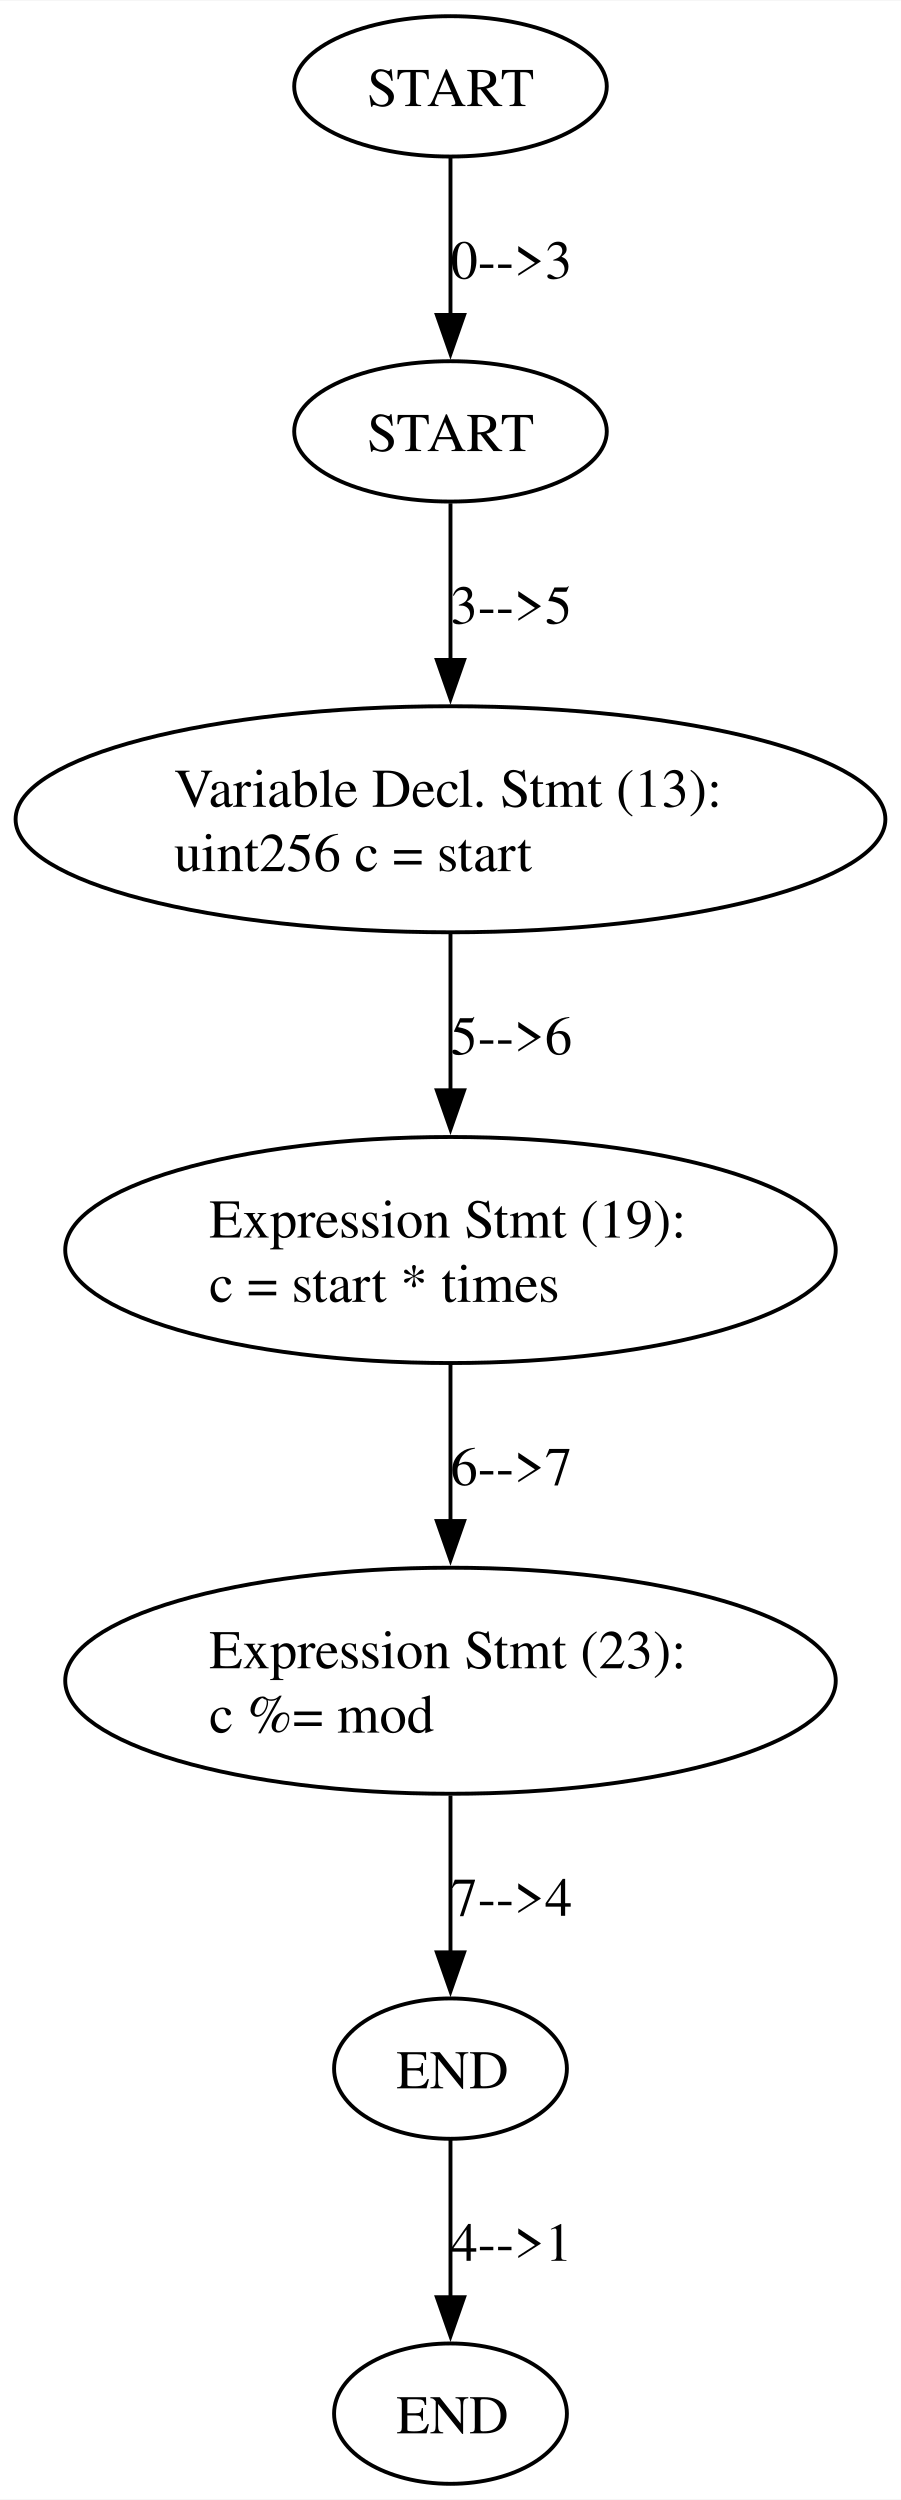
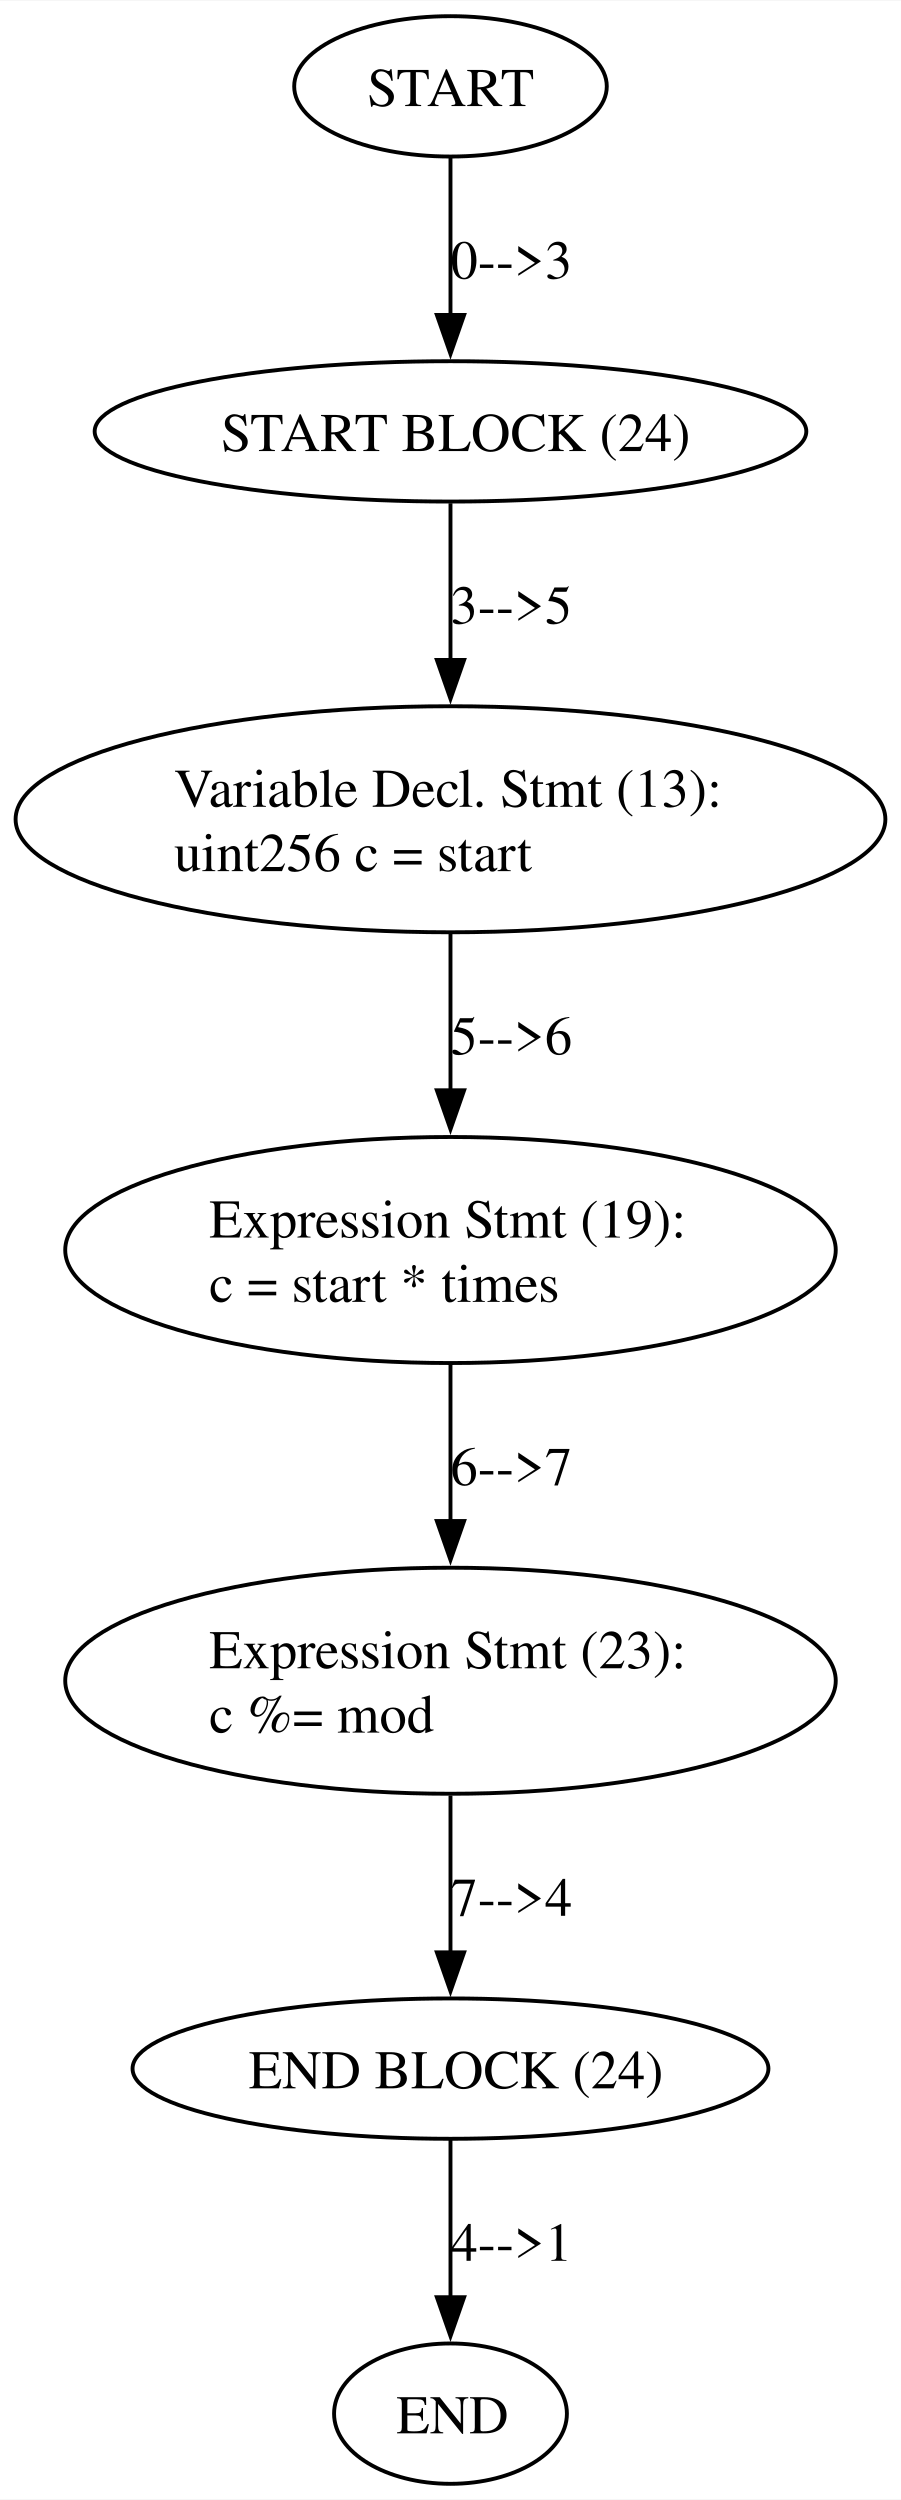
<svg xmlns="http://www.w3.org/2000/svg" width="231pt" height="641pt" viewBox="0.00 0.00 231.09 640.95">
  <g id="graph0" class="graph" transform="scale(1 1) rotate(0) translate(4 636.95)">
    <polygon fill="white" stroke="none" points="-4,4 -4,-636.95 227.09,-636.95 227.09,4 -4,4" />
    <g id="node1" class="node">
-       <ellipse fill="none" stroke="black" cx="111.55" cy="-205.99" rx="98.82" ry="28.99" />
-       <text text-anchor="start" x="49.67" y="-209.19" font-family="Times,serif" font-size="14.00">Expression Stmt (23): </text>
-       <text text-anchor="start" x="49.67" y="-192.69" font-family="Times,serif" font-size="14.00">c %= mod</text>
-     </g>
-     <g id="node6" class="node">
-       <ellipse fill="none" stroke="black" cx="111.55" cy="-106.5" rx="29.86" ry="18" />
-       <text text-anchor="start" x="97.67" y="-101.45" font-family="Times,serif" font-size="14.00">END</text>
-     </g>
-     <g id="edge6" class="edge">
-       <path fill="none" stroke="black" d="M111.55,-176.53C111.55,-163.84 111.55,-148.91 111.55,-136.19" />
-       <polygon fill="black" stroke="black" points="115.05,-136.33 111.55,-126.33 108.05,-136.33 115.05,-136.33" />
-       <text text-anchor="start" x="111.55" y="-145.7" font-family="Times,serif" font-size="14.00"> 7--&gt;4</text>
+       <ellipse fill="none" stroke="black" cx="111.55" cy="-614.95" rx="40.09" ry="18" />
+       <text text-anchor="start" x="90.17" y="-609.9" font-family="Times,serif" font-size="14.00">START</text>
    </g>
    <g id="node2" class="node">
-       <ellipse fill="none" stroke="black" cx="111.55" cy="-526.45" rx="40.09" ry="18" />
-       <text text-anchor="start" x="90.17" y="-521.4" font-family="Times,serif" font-size="14.00">START</text>
+       <ellipse fill="none" stroke="black" cx="111.55" cy="-526.45" rx="91.27" ry="18" />
+       <text text-anchor="start" x="52.67" y="-521.4" font-family="Times,serif" font-size="14.00">START BLOCK (24)</text>
    </g>
-     <g id="node4" class="node">
+     <g id="edge4" class="edge">
+       <path fill="none" stroke="black" d="M111.55,-596.86C111.55,-585.21 111.55,-569.49 111.55,-555.97" />
+       <polygon fill="black" stroke="black" points="115.05,-556.31 111.55,-546.31 108.05,-556.31 115.05,-556.31" />
+       <text text-anchor="start" x="111.55" y="-565.65" font-family="Times,serif" font-size="14.00"> 0--&gt;3</text>
+     </g>
+     <g id="node5" class="node">
      <ellipse fill="none" stroke="black" cx="111.55" cy="-426.96" rx="111.55" ry="28.99" />
      <text text-anchor="start" x="40.67" y="-430.16" font-family="Times,serif" font-size="14.00">Variable Decl. Stmt (13): </text>
      <text text-anchor="start" x="40.67" y="-413.66" font-family="Times,serif" font-size="14.00">uint256 c = start</text>
    </g>
-     <g id="edge4" class="edge">
+     <g id="edge3" class="edge">
      <path fill="none" stroke="black" d="M111.55,-508.02C111.55,-496.81 111.55,-481.77 111.55,-467.75" />
      <polygon fill="black" stroke="black" points="115.05,-467.83 111.55,-457.83 108.05,-467.83 115.05,-467.83" />
      <text text-anchor="start" x="111.55" y="-477.15" font-family="Times,serif" font-size="14.00"> 3--&gt;5</text>
    </g>
    <g id="node3" class="node">
-       <ellipse fill="none" stroke="black" cx="111.55" cy="-18" rx="29.86" ry="18" />
-       <text text-anchor="start" x="97.67" y="-12.95" font-family="Times,serif" font-size="14.00">END</text>
-     </g>
-     <g id="node7" class="node">
      <ellipse fill="none" stroke="black" cx="111.55" cy="-316.47" rx="98.82" ry="28.99" />
      <text text-anchor="start" x="49.67" y="-319.67" font-family="Times,serif" font-size="14.00">Expression Stmt (19): </text>
      <text text-anchor="start" x="49.67" y="-303.17" font-family="Times,serif" font-size="14.00">c = start * times</text>
    </g>
-     <g id="edge1" class="edge">
-       <path fill="none" stroke="black" d="M111.55,-397.74C111.55,-385.4 111.55,-370.72 111.55,-357.3" />
-       <polygon fill="black" stroke="black" points="115.05,-357.44 111.55,-347.44 108.05,-357.44 115.05,-357.44" />
-       <text text-anchor="start" x="111.55" y="-366.67" font-family="Times,serif" font-size="14.00"> 5--&gt;6</text>
-     </g>
-     <g id="node5" class="node">
-       <ellipse fill="none" stroke="black" cx="111.55" cy="-614.95" rx="40.09" ry="18" />
-       <text text-anchor="start" x="90.17" y="-609.9" font-family="Times,serif" font-size="14.00">START</text>
-     </g>
-     <g id="edge3" class="edge">
-       <path fill="none" stroke="black" d="M111.55,-596.86C111.55,-585.21 111.55,-569.49 111.55,-555.97" />
-       <polygon fill="black" stroke="black" points="115.05,-556.31 111.55,-546.31 108.05,-556.31 115.05,-556.31" />
-       <text text-anchor="start" x="111.55" y="-565.65" font-family="Times,serif" font-size="14.00"> 0--&gt;3</text>
-     </g>
-     <g id="edge2" class="edge">
-       <path fill="none" stroke="black" d="M111.55,-88.41C111.55,-76.76 111.55,-61.05 111.55,-47.52" />
-       <polygon fill="black" stroke="black" points="115.05,-47.86 111.55,-37.86 108.05,-47.86 115.05,-47.86" />
-       <text text-anchor="start" x="111.55" y="-57.2" font-family="Times,serif" font-size="14.00"> 4--&gt;1</text>
+     <g id="node7" class="node">
+       <ellipse fill="none" stroke="black" cx="111.55" cy="-205.99" rx="98.82" ry="28.99" />
+       <text text-anchor="start" x="49.67" y="-209.19" font-family="Times,serif" font-size="14.00">Expression Stmt (23): </text>
+       <text text-anchor="start" x="49.67" y="-192.69" font-family="Times,serif" font-size="14.00">c %= mod</text>
    </g>
    <g id="edge5" class="edge">
      <path fill="none" stroke="black" d="M111.55,-287.25C111.55,-274.92 111.55,-260.24 111.55,-246.82" />
      <polygon fill="black" stroke="black" points="115.05,-246.96 111.55,-236.96 108.05,-246.96 115.05,-246.96" />
      <text text-anchor="start" x="111.55" y="-256.18" font-family="Times,serif" font-size="14.00"> 6--&gt;7</text>
    </g>
+     <g id="node4" class="node">
+       <ellipse fill="none" stroke="black" cx="111.55" cy="-106.5" rx="81.55" ry="18" />
+       <text text-anchor="start" x="59.8" y="-101.45" font-family="Times,serif" font-size="14.00">END BLOCK (24)</text>
+     </g>
+     <g id="node6" class="node">
+       <ellipse fill="none" stroke="black" cx="111.55" cy="-18" rx="29.86" ry="18" />
+       <text text-anchor="start" x="97.67" y="-12.95" font-family="Times,serif" font-size="14.00">END</text>
+     </g>
+     <g id="edge1" class="edge">
+       <path fill="none" stroke="black" d="M111.55,-88.41C111.55,-76.76 111.55,-61.05 111.55,-47.52" />
+       <polygon fill="black" stroke="black" points="115.05,-47.86 111.55,-37.86 108.05,-47.86 115.05,-47.86" />
+       <text text-anchor="start" x="111.55" y="-57.2" font-family="Times,serif" font-size="14.00"> 4--&gt;1</text>
+     </g>
+     <g id="edge6" class="edge">
+       <path fill="none" stroke="black" d="M111.55,-397.74C111.55,-385.4 111.55,-370.72 111.55,-357.3" />
+       <polygon fill="black" stroke="black" points="115.05,-357.44 111.55,-347.44 108.05,-357.44 115.05,-357.44" />
+       <text text-anchor="start" x="111.55" y="-366.67" font-family="Times,serif" font-size="14.00"> 5--&gt;6</text>
+     </g>
+     <g id="edge2" class="edge">
+       <path fill="none" stroke="black" d="M111.55,-176.53C111.55,-163.84 111.55,-148.91 111.55,-136.19" />
+       <polygon fill="black" stroke="black" points="115.05,-136.33 111.55,-126.33 108.05,-136.33 115.05,-136.33" />
+       <text text-anchor="start" x="111.55" y="-145.7" font-family="Times,serif" font-size="14.00"> 7--&gt;4</text>
+     </g>
  </g>
</svg>
